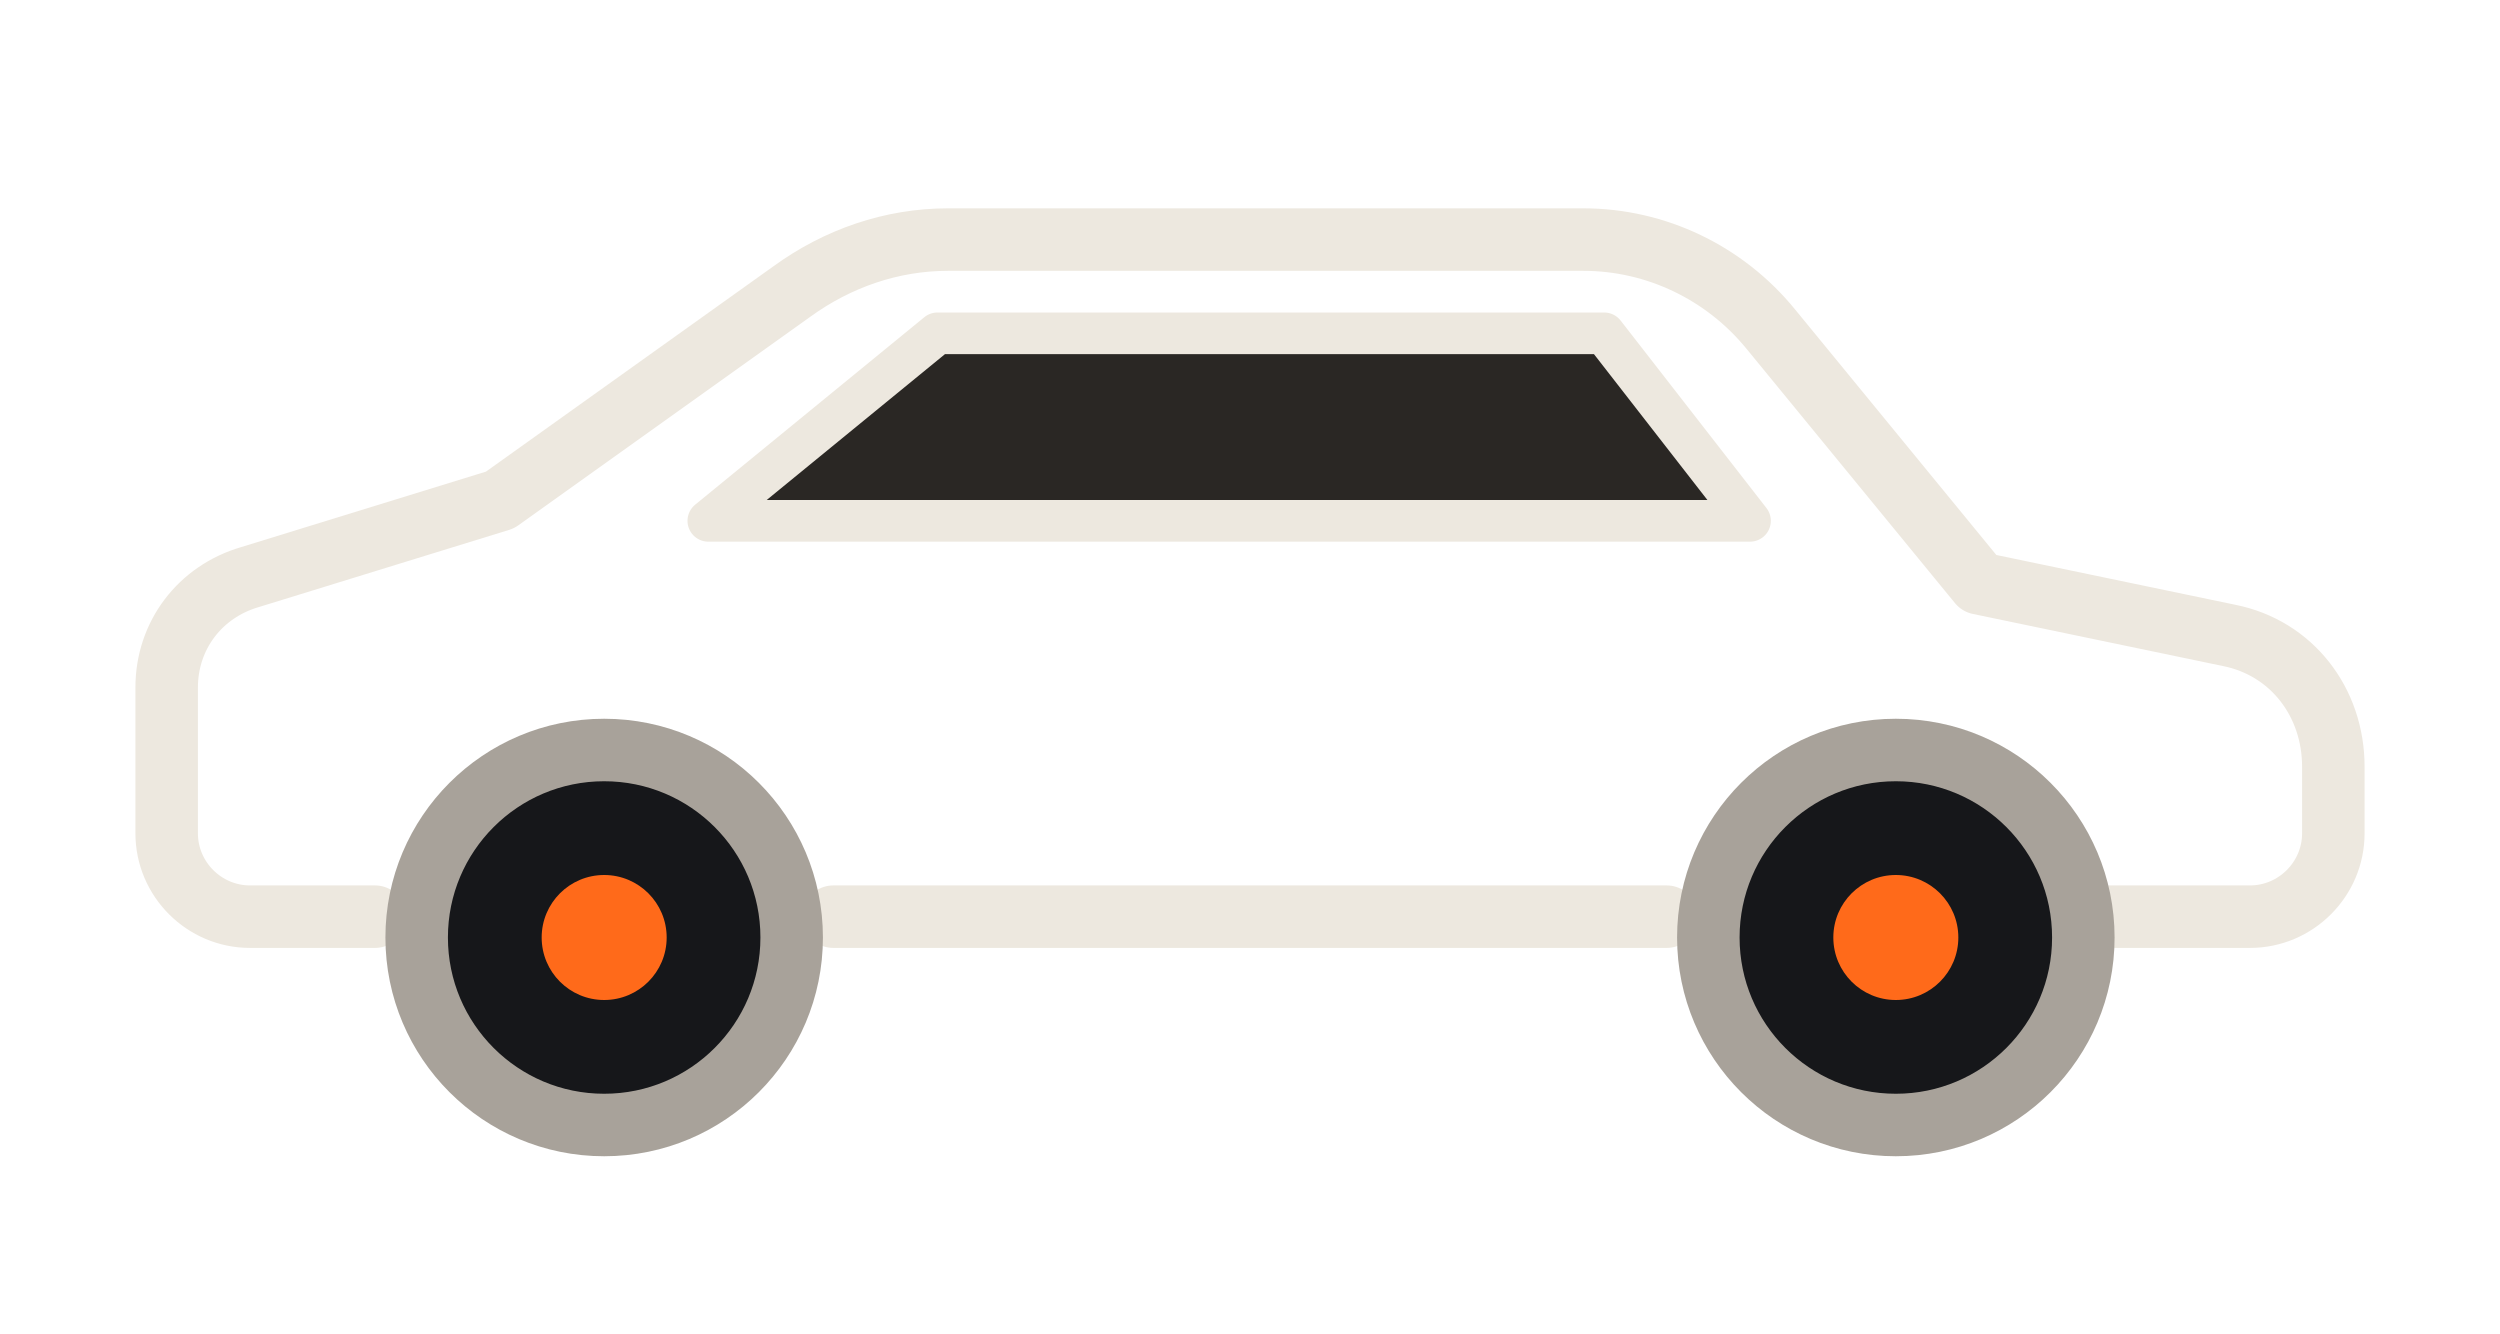
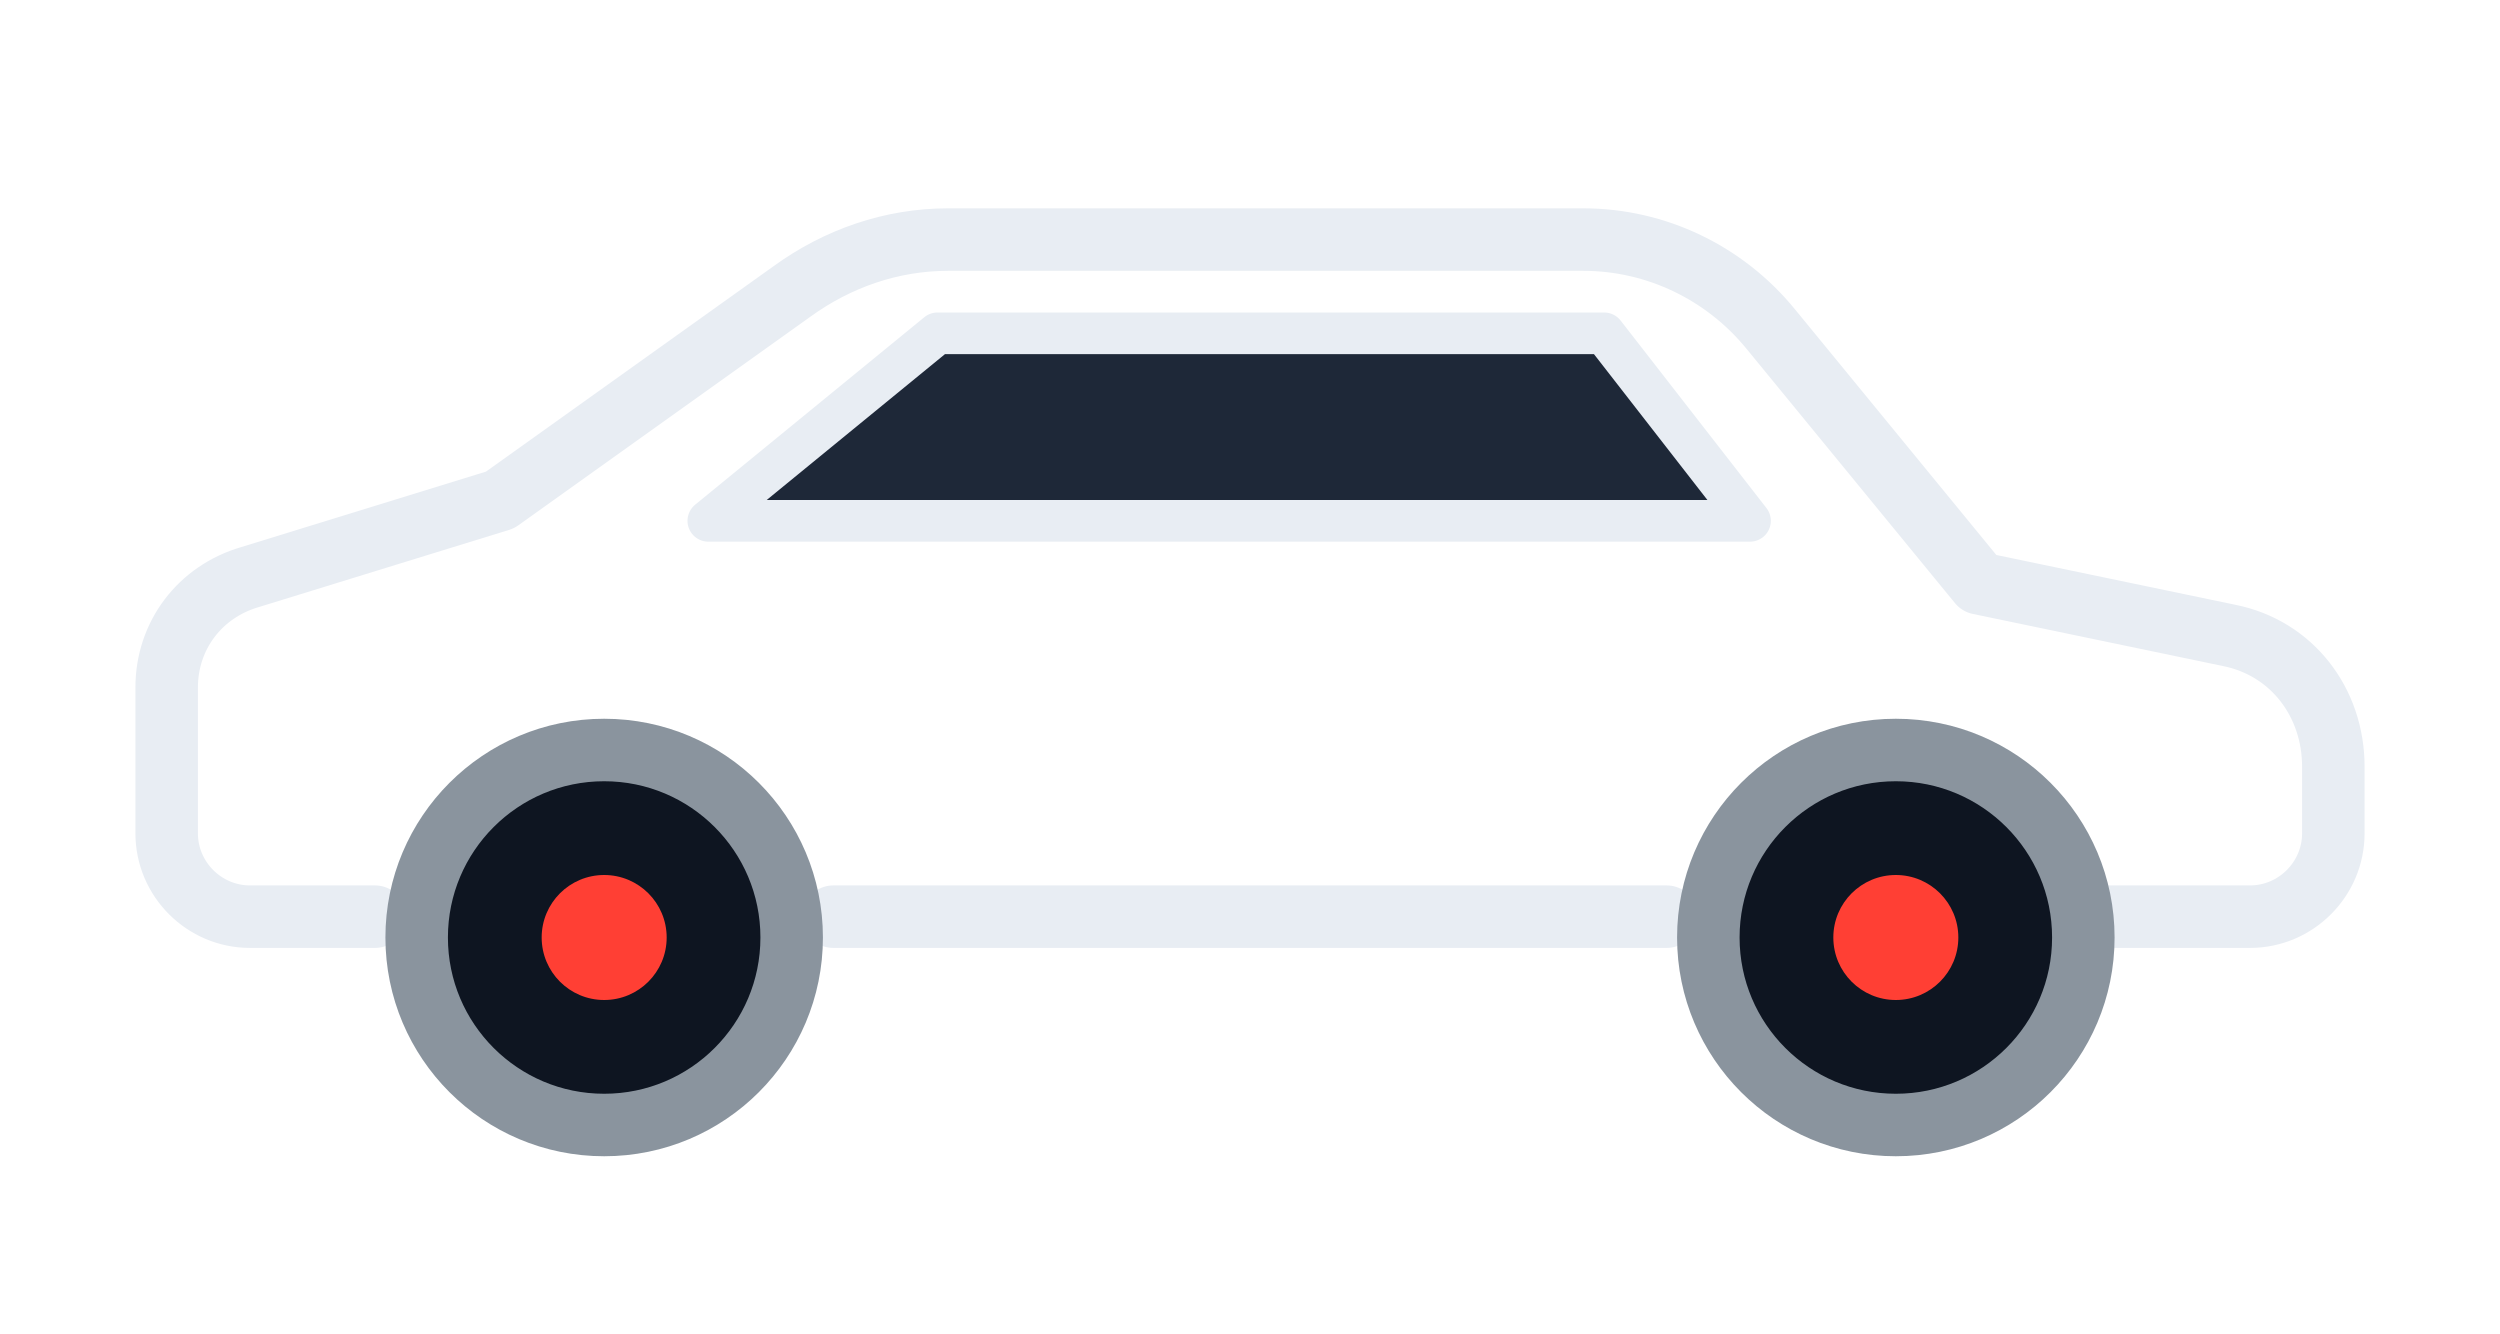
<svg xmlns="http://www.w3.org/2000/svg" viewBox="0 0 120 64" fill="none">
-   <path d="M18 44H12C9.8 44 8 42.2 8 40V33C8 30.5 9.6 28.4 12 27.7L24 24L38 14C40.2 12.4 42.8 11.5 45.5 11.5H76C79.5 11.5 82.8 13.1 85 15.8L95 28L107 30.5C110 31.1 112 33.7 112 36.8V40C112 42.2 110.2 44 108 44H101" stroke="#EDE8DF" stroke-width="3" stroke-linecap="round" stroke-linejoin="round" />
-   <path d="M34 25H84L77 16H45L34 25Z" fill="#2A2724" stroke="#EDE8DF" stroke-width="2" stroke-linejoin="round" />
-   <line x1="40" y1="44" x2="80" y2="44" stroke="#EDE8DF" stroke-width="3" stroke-linecap="round" />
-   <circle cx="29" cy="45" r="9" fill="#16171A" stroke="#A8A29A" stroke-width="3" />
-   <circle cx="29" cy="45" r="3" fill="#FF6A1A" />
-   <circle cx="91" cy="45" r="9" fill="#16171A" stroke="#A8A29A" stroke-width="3" />
-   <circle cx="91" cy="45" r="3" fill="#FF6A1A" />
+   <path d="M18 44H12C9.8 44 8 42.2 8 40V33C8 30.5 9.6 28.4 12 27.7L24 24L38 14C40.2 12.4 42.8 11.5 45.5 11.5H76C79.5 11.5 82.8 13.1 85 15.8L95 28L107 30.5C110 31.1 112 33.7 112 36.8V40C112 42.2 110.2 44 108 44H101" stroke="#E8EDF3" stroke-width="3" stroke-linecap="round" stroke-linejoin="round" />
+   <path d="M34 25H84L77 16H45L34 25Z" fill="#1E2838" stroke="#E8EDF3" stroke-width="2" stroke-linejoin="round" />
+   <line x1="40" y1="44" x2="80" y2="44" stroke="#E8EDF3" stroke-width="3" stroke-linecap="round" />
+   <circle cx="29" cy="45" r="9" fill="#0E1521" stroke="#8A949E" stroke-width="3" />
+   <circle cx="29" cy="45" r="3" fill="#FF3F34" />
+   <circle cx="91" cy="45" r="9" fill="#0E1521" stroke="#8A949E" stroke-width="3" />
+   <circle cx="91" cy="45" r="3" fill="#FF3F34" />
</svg>
